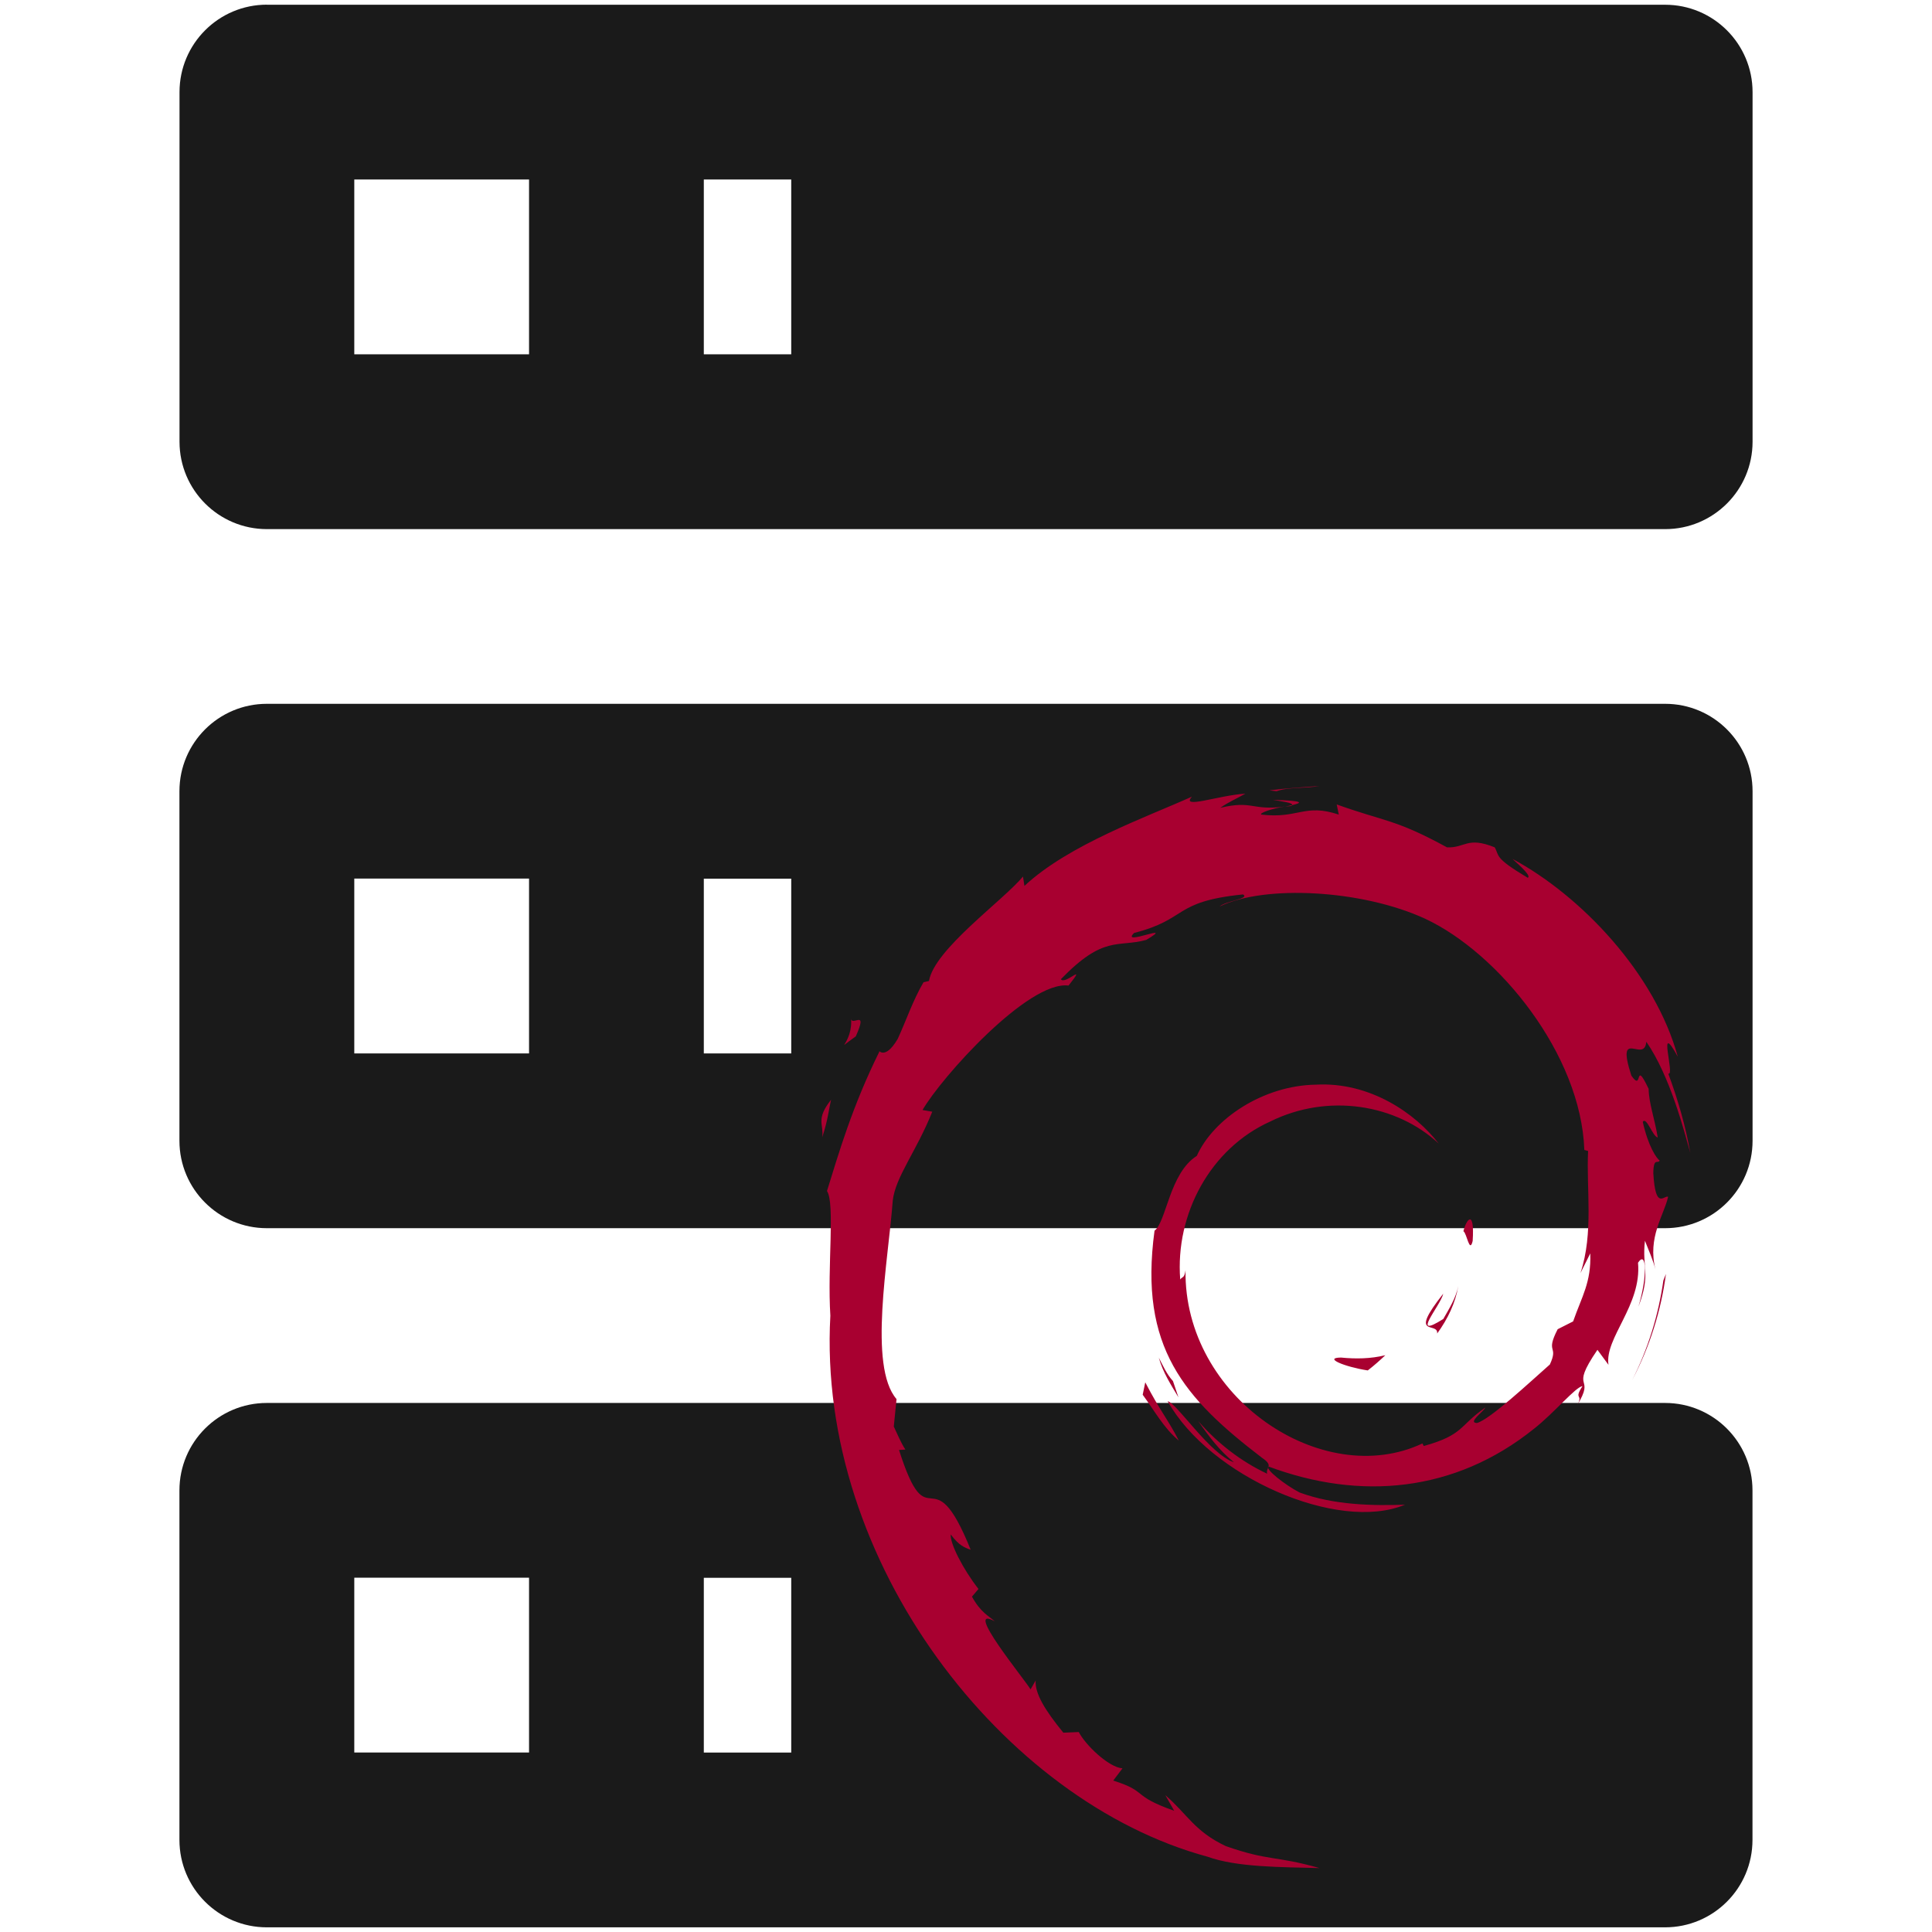
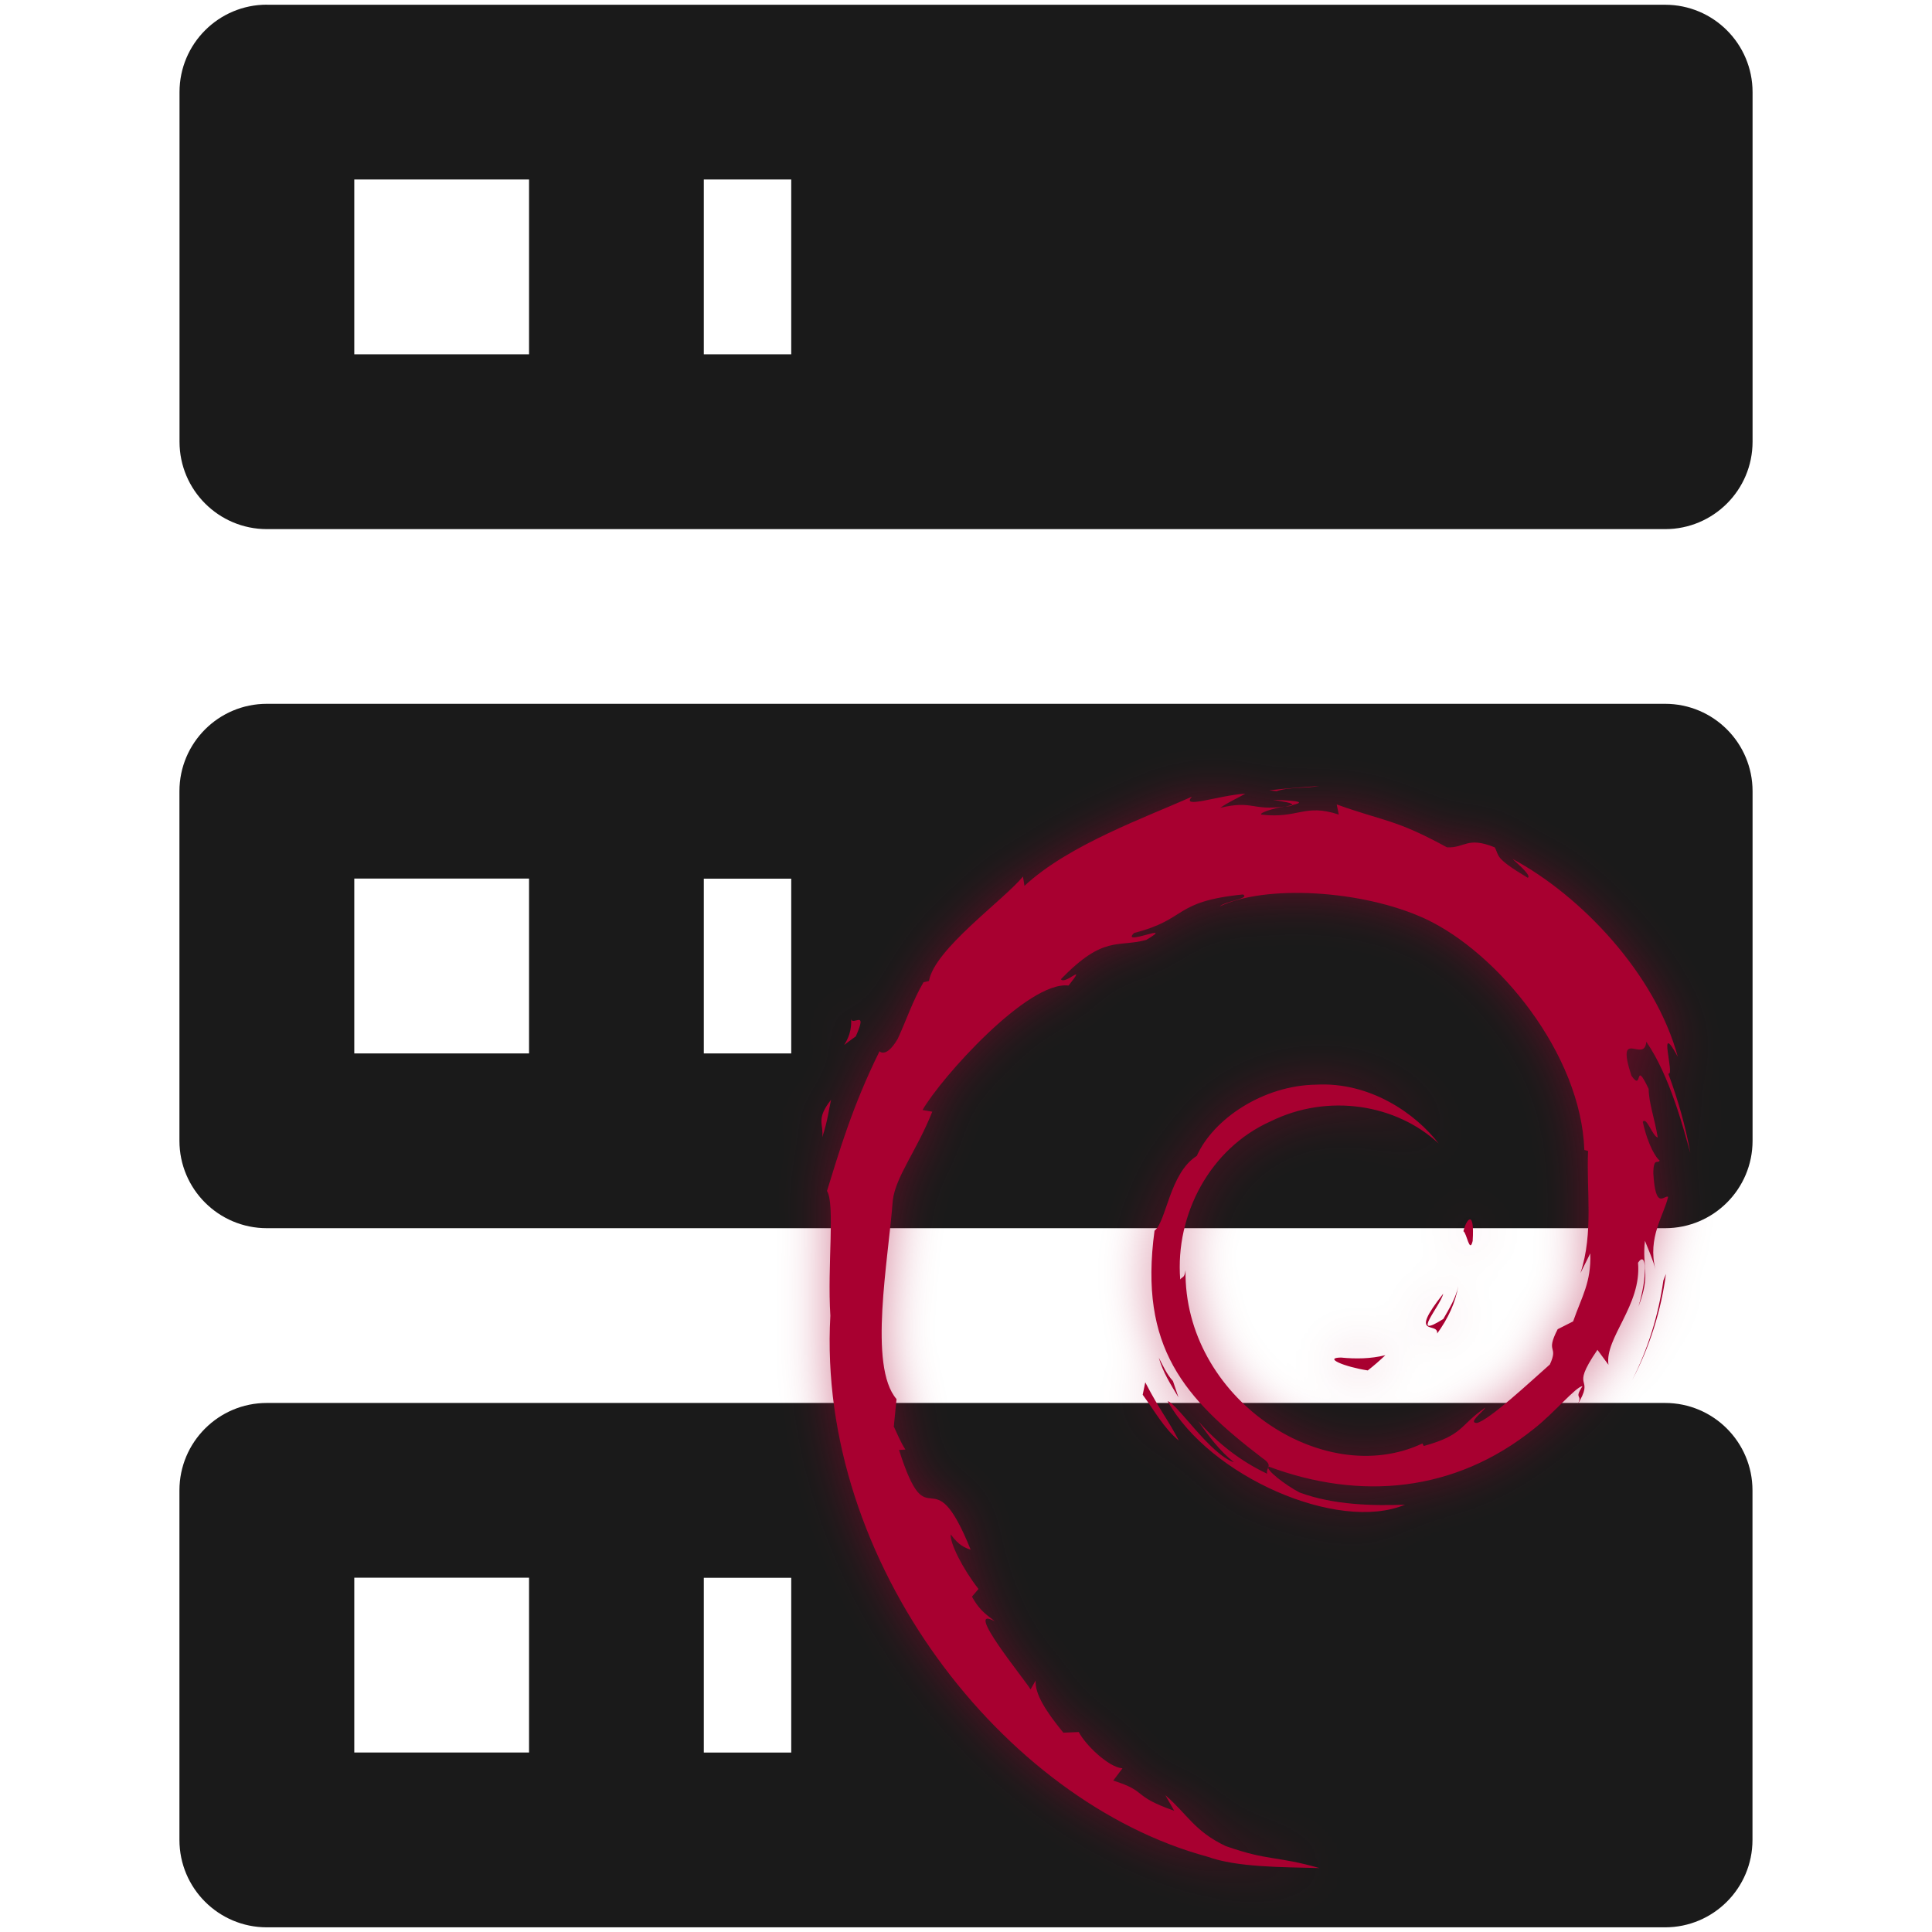
<svg xmlns="http://www.w3.org/2000/svg" id="mdi-server" viewBox="0 0 24 24" version="1.1" xml:space="preserve">
-   <defs id="defs1" />
+   <defs id="defs1">
+     <filter style="color-interpolation-filters:sRGB;" id="filter17" x="-0.067" y="-0.054" width="1.133" height="1.107">
+       <feFlood result="flood" in="SourceGraphic" flood-opacity="0.498" flood-color="rgb(77,77,77)" id="feFlood16" />
+       <feGaussianBlur result="blur" in="SourceGraphic" stdDeviation="0.3" id="feGaussianBlur16" />
+       <feOffset result="offset" in="blur" dx="0" dy="0" id="feOffset16" />
+       <feComposite result="comp1" operator="in" in="offset" in2="flood" id="feComposite16" />
+       <feComposite result="comp2" operator="over" in="SourceGraphic" in2="comp1" id="feComposite17" />
+     </filter>
+   </defs>
  <path d="M 3.315,0.059 H 20.685 a 1.086,1.086 0 0 1 1.086,1.086 v 4.342 a 1.086,1.086 0 0 1 -1.086,1.086 H 3.315 A 1.086,1.086 0 0 1 2.23,5.487 V 1.144 a 1.086,1.086 0 0 1 1.086,-1.086 m 0,8.685 H 20.685 a 1.086,1.086 0 0 1 1.086,1.086 v 4.342 a 1.086,1.086 0 0 1 -1.086,1.086 H 3.315 a 1.086,1.086 0 0 1 -1.086,-1.086 V 9.829 a 1.086,1.086 0 0 1 1.086,-1.086 m 0,8.685 h 17.369 a 1.086,1.086 0 0 1 1.086,1.086 v 4.342 a 1.086,1.086 0 0 1 -1.086,1.086 H 3.315 a 1.086,1.086 0 0 1 -1.086,-1.086 v -4.342 A 1.086,1.086 0 0 1 3.315,17.428 M 8.743,4.401 h 1.086 V 2.23 h -1.086 v 2.171 m 0,8.685 h 1.086 v -2.171 h -1.086 v 2.171 m 0,8.685 h 1.086 v -2.171 h -1.086 V 21.77 M 4.401,2.23 V 4.401 H 6.572 V 2.23 H 4.401 m 0,8.685 v 2.171 H 6.572 V 10.914 H 4.401 m 0,8.685 v 2.171 h 2.171 v -2.171 z" id="path1" style="fill:#1a1a1a;fill-opacity:1;stroke-width:1.086" />
-   <path d="m 16.658,16.864 c -0.223,0.003 0.042,0.115 0.333,0.16 0.081,-0.063 0.152,-0.126 0.218,-0.189 -0.184,0.045 -0.367,0.047 -0.551,0.029 m 1.194,-0.297 c 0.134,-0.184 0.228,-0.383 0.263,-0.591 -0.029,0.147 -0.11,0.276 -0.186,0.409 -0.417,0.263 -0.039,-0.155 0,-0.315 -0.446,0.564 -0.06,0.339 -0.076,0.496 m 0.441,-1.15 c 0.026,-0.402 -0.079,-0.273 -0.115,-0.121 0.042,0.021 0.076,0.284 0.115,0.121 M 15.813,9.936 c 0.118,0.021 0.257,0.037 0.236,0.066 0.131,-0.029 0.16,-0.055 -0.236,-0.066 m 0.236,0.066 -0.084,0.018 0.079,-0.008 z m 3.706,5.568 c 0.013,0.36 -0.105,0.535 -0.213,0.845 l -0.192,0.097 c -0.158,0.307 0.016,0.194 -0.097,0.438 -0.247,0.218 -0.746,0.685 -0.906,0.727 -0.118,-0.003 0.079,-0.139 0.105,-0.192 -0.328,0.226 -0.265,0.339 -0.766,0.478 l -0.016,-0.032 c -1.242,0.585 -2.966,-0.572 -2.943,-2.152 -0.013,0.1 -0.037,0.076 -0.066,0.115 -0.063,-0.814 0.375,-1.627 1.116,-1.961 0.724,-0.36 1.575,-0.213 2.095,0.273 -0.286,-0.373 -0.853,-0.769 -1.525,-0.732 -0.659,0.01 -1.276,0.428 -1.48,0.885 -0.339,0.213 -0.378,0.819 -0.525,0.929 -0.197,1.454 0.373,2.084 1.336,2.822 0.152,0.102 0.042,0.118 0.063,0.197 -0.32,-0.15 -0.614,-0.375 -0.856,-0.654 0.129,0.186 0.265,0.37 0.444,0.512 -0.302,-0.102 -0.706,-0.732 -0.824,-0.759 0.52,0.932 2.113,1.635 2.948,1.286 -0.386,0.013 -0.877,0.008 -1.31,-0.152 -0.181,-0.095 -0.43,-0.289 -0.386,-0.323 1.137,0.425 2.313,0.323 3.297,-0.467 0.249,-0.194 0.525,-0.528 0.604,-0.53 -0.118,0.178 0.021,0.087 -0.071,0.244 0.249,-0.402 -0.108,-0.163 0.257,-0.696 l 0.137,0.186 c -0.05,-0.333 0.415,-0.74 0.367,-1.268 0.108,-0.163 0.118,0.173 0.005,0.546 0.158,-0.412 0.042,-0.478 0.081,-0.819 0.045,0.116 0.1,0.236 0.131,0.357 -0.102,-0.399 0.105,-0.672 0.157,-0.903 -0.05,-0.024 -0.157,0.176 -0.184,-0.294 0.003,-0.205 0.058,-0.108 0.079,-0.157 -0.039,-0.024 -0.144,-0.181 -0.21,-0.48 0.047,-0.071 0.123,0.184 0.186,0.194 -0.039,-0.239 -0.11,-0.423 -0.113,-0.604 -0.184,-0.386 -0.066,0.052 -0.215,-0.165 -0.197,-0.614 0.163,-0.142 0.186,-0.42 0.297,0.43 0.467,1.1 0.546,1.378 -0.06,-0.339 -0.155,-0.664 -0.273,-0.982 0.089,0.037 -0.147,-0.696 0.118,-0.21 -0.281,-1.034 -1.205,-2.003 -2.053,-2.457 0.105,0.095 0.236,0.215 0.189,0.234 -0.423,-0.252 -0.349,-0.27 -0.41,-0.378 -0.344,-0.139 -0.367,0.01 -0.593,0 -0.648,-0.354 -0.772,-0.318 -1.37,-0.533 l 0.026,0.126 c -0.43,-0.142 -0.501,0.055 -0.963,0 -0.029,-0.021 0.15,-0.079 0.294,-0.1 -0.415,0.055 -0.396,-0.081 -0.803,0.016 0.1,-0.071 0.205,-0.115 0.312,-0.176 -0.339,0.021 -0.808,0.197 -0.664,0.037 C 14.259,10.144 13.277,10.49 12.726,11.005 L 12.708,10.889 c -0.252,0.302 -1.1,0.903 -1.168,1.297 l -0.068,0.016 c -0.131,0.223 -0.215,0.475 -0.32,0.703 -0.171,0.291 -0.252,0.113 -0.228,0.158 -0.339,0.685 -0.504,1.26 -0.651,1.732 0.102,0.155 0.003,0.929 0.042,1.549 -0.171,3.061 2.15,6.035 4.683,6.72 0.37,0.134 0.924,0.129 1.394,0.142 -0.554,-0.157 -0.625,-0.084 -1.165,-0.273 -0.389,-0.184 -0.475,-0.394 -0.751,-0.633 l 0.11,0.194 C 14.044,22.303 14.27,22.258 13.829,22.119 L 13.944,21.967 c -0.176,-0.013 -0.465,-0.297 -0.543,-0.451 l -0.192,0.008 c -0.231,-0.283 -0.354,-0.488 -0.344,-0.648 l -0.063,0.11 c -0.071,-0.121 -0.848,-1.066 -0.444,-0.845 -0.076,-0.068 -0.176,-0.11 -0.284,-0.307 l 0.081,-0.095 c -0.194,-0.249 -0.357,-0.57 -0.344,-0.677 0.102,0.139 0.176,0.165 0.247,0.189 -0.491,-1.218 -0.517,-0.068 -0.89,-1.239 l 0.079,-0.005 c -0.06,-0.092 -0.097,-0.189 -0.144,-0.286 l 0.034,-0.341 c -0.354,-0.409 -0.1,-1.735 -0.047,-2.465 0.034,-0.297 0.294,-0.612 0.491,-1.105 l -0.121,-0.021 c 0.231,-0.402 1.312,-1.609 1.814,-1.546 0.241,-0.304 -0.047,0 -0.095,-0.079 0.533,-0.551 0.701,-0.391 1.06,-0.488 0.388,-0.231 -0.333,0.089 -0.15,-0.087 0.672,-0.171 0.475,-0.389 1.352,-0.478 0.092,0.052 -0.215,0.081 -0.291,0.15 0.559,-0.273 1.769,-0.21 2.554,0.152 0.911,0.425 1.937,1.685 1.977,2.872 l 0.047,0.013 c -0.024,0.47 0.071,1.016 -0.095,1.517 z m -5.528,1.601 -0.032,0.155 c 0.147,0.199 0.262,0.415 0.449,0.57 -0.134,-0.262 -0.234,-0.37 -0.417,-0.724 m 0.344,-0.016 c -0.079,-0.087 -0.123,-0.189 -0.176,-0.291 0.05,0.181 0.15,0.336 0.244,0.493 z m 6.124,-1.331 -0.032,0.081 c -0.06,0.425 -0.189,0.848 -0.388,1.239 0.218,-0.412 0.36,-0.864 0.42,-1.32 M 15.858,9.829 c 0.15,-0.055 0.37,-0.032 0.53,-0.066 -0.207,0.018 -0.415,0.029 -0.62,0.055 z m -5.287,2.811 c 0.034,0.32 -0.241,0.446 0.06,0.234 0.163,-0.365 -0.063,-0.1 -0.06,-0.234 m -0.357,1.488 c 0.071,-0.215 0.081,-0.344 0.11,-0.467 -0.194,0.247 -0.089,0.299 -0.11,0.467" style="fill:#a80030;stroke-width:0.026" id="path1-7" />
+   <path d="m 16.658,16.864 c -0.223,0.003 0.042,0.115 0.333,0.16 0.081,-0.063 0.152,-0.126 0.218,-0.189 -0.184,0.045 -0.367,0.047 -0.551,0.029 m 1.194,-0.297 c 0.134,-0.184 0.228,-0.383 0.263,-0.591 -0.029,0.147 -0.11,0.276 -0.186,0.409 -0.417,0.263 -0.039,-0.155 0,-0.315 -0.446,0.564 -0.06,0.339 -0.076,0.496 m 0.441,-1.15 c 0.026,-0.402 -0.079,-0.273 -0.115,-0.121 0.042,0.021 0.076,0.284 0.115,0.121 M 15.813,9.936 c 0.118,0.021 0.257,0.037 0.236,0.066 0.131,-0.029 0.16,-0.055 -0.236,-0.066 m 0.236,0.066 -0.084,0.018 0.079,-0.008 z m 3.706,5.568 c 0.013,0.36 -0.105,0.535 -0.213,0.845 l -0.192,0.097 c -0.158,0.307 0.016,0.194 -0.097,0.438 -0.247,0.218 -0.746,0.685 -0.906,0.727 -0.118,-0.003 0.079,-0.139 0.105,-0.192 -0.328,0.226 -0.265,0.339 -0.766,0.478 l -0.016,-0.032 c -1.242,0.585 -2.966,-0.572 -2.943,-2.152 -0.013,0.1 -0.037,0.076 -0.066,0.115 -0.063,-0.814 0.375,-1.627 1.116,-1.961 0.724,-0.36 1.575,-0.213 2.095,0.273 -0.286,-0.373 -0.853,-0.769 -1.525,-0.732 -0.659,0.01 -1.276,0.428 -1.48,0.885 -0.339,0.213 -0.378,0.819 -0.525,0.929 -0.197,1.454 0.373,2.084 1.336,2.822 0.152,0.102 0.042,0.118 0.063,0.197 -0.32,-0.15 -0.614,-0.375 -0.856,-0.654 0.129,0.186 0.265,0.37 0.444,0.512 -0.302,-0.102 -0.706,-0.732 -0.824,-0.759 0.52,0.932 2.113,1.635 2.948,1.286 -0.386,0.013 -0.877,0.008 -1.31,-0.152 -0.181,-0.095 -0.43,-0.289 -0.386,-0.323 1.137,0.425 2.313,0.323 3.297,-0.467 0.249,-0.194 0.525,-0.528 0.604,-0.53 -0.118,0.178 0.021,0.087 -0.071,0.244 0.249,-0.402 -0.108,-0.163 0.257,-0.696 l 0.137,0.186 c -0.05,-0.333 0.415,-0.74 0.367,-1.268 0.108,-0.163 0.118,0.173 0.005,0.546 0.158,-0.412 0.042,-0.478 0.081,-0.819 0.045,0.116 0.1,0.236 0.131,0.357 -0.102,-0.399 0.105,-0.672 0.157,-0.903 -0.05,-0.024 -0.157,0.176 -0.184,-0.294 0.003,-0.205 0.058,-0.108 0.079,-0.157 -0.039,-0.024 -0.144,-0.181 -0.21,-0.48 0.047,-0.071 0.123,0.184 0.186,0.194 -0.039,-0.239 -0.11,-0.423 -0.113,-0.604 -0.184,-0.386 -0.066,0.052 -0.215,-0.165 -0.197,-0.614 0.163,-0.142 0.186,-0.42 0.297,0.43 0.467,1.1 0.546,1.378 -0.06,-0.339 -0.155,-0.664 -0.273,-0.982 0.089,0.037 -0.147,-0.696 0.118,-0.21 -0.281,-1.034 -1.205,-2.003 -2.053,-2.457 0.105,0.095 0.236,0.215 0.189,0.234 -0.423,-0.252 -0.349,-0.27 -0.41,-0.378 -0.344,-0.139 -0.367,0.01 -0.593,0 -0.648,-0.354 -0.772,-0.318 -1.37,-0.533 l 0.026,0.126 c -0.43,-0.142 -0.501,0.055 -0.963,0 -0.029,-0.021 0.15,-0.079 0.294,-0.1 -0.415,0.055 -0.396,-0.081 -0.803,0.016 0.1,-0.071 0.205,-0.115 0.312,-0.176 -0.339,0.021 -0.808,0.197 -0.664,0.037 C 14.259,10.144 13.277,10.49 12.726,11.005 L 12.708,10.889 c -0.252,0.302 -1.1,0.903 -1.168,1.297 l -0.068,0.016 c -0.131,0.223 -0.215,0.475 -0.32,0.703 -0.171,0.291 -0.252,0.113 -0.228,0.158 -0.339,0.685 -0.504,1.26 -0.651,1.732 0.102,0.155 0.003,0.929 0.042,1.549 -0.171,3.061 2.15,6.035 4.683,6.72 0.37,0.134 0.924,0.129 1.394,0.142 -0.554,-0.157 -0.625,-0.084 -1.165,-0.273 -0.389,-0.184 -0.475,-0.394 -0.751,-0.633 l 0.11,0.194 C 14.044,22.303 14.27,22.258 13.829,22.119 L 13.944,21.967 c -0.176,-0.013 -0.465,-0.297 -0.543,-0.451 l -0.192,0.008 c -0.231,-0.283 -0.354,-0.488 -0.344,-0.648 l -0.063,0.11 c -0.071,-0.121 -0.848,-1.066 -0.444,-0.845 -0.076,-0.068 -0.176,-0.11 -0.284,-0.307 l 0.081,-0.095 c -0.194,-0.249 -0.357,-0.57 -0.344,-0.677 0.102,0.139 0.176,0.165 0.247,0.189 -0.491,-1.218 -0.517,-0.068 -0.89,-1.239 l 0.079,-0.005 c -0.06,-0.092 -0.097,-0.189 -0.144,-0.286 l 0.034,-0.341 c -0.354,-0.409 -0.1,-1.735 -0.047,-2.465 0.034,-0.297 0.294,-0.612 0.491,-1.105 l -0.121,-0.021 c 0.231,-0.402 1.312,-1.609 1.814,-1.546 0.241,-0.304 -0.047,0 -0.095,-0.079 0.533,-0.551 0.701,-0.391 1.06,-0.488 0.388,-0.231 -0.333,0.089 -0.15,-0.087 0.672,-0.171 0.475,-0.389 1.352,-0.478 0.092,0.052 -0.215,0.081 -0.291,0.15 0.559,-0.273 1.769,-0.21 2.554,0.152 0.911,0.425 1.937,1.685 1.977,2.872 l 0.047,0.013 c -0.024,0.47 0.071,1.016 -0.095,1.517 z m -5.528,1.601 -0.032,0.155 c 0.147,0.199 0.262,0.415 0.449,0.57 -0.134,-0.262 -0.234,-0.37 -0.417,-0.724 m 0.344,-0.016 c -0.079,-0.087 -0.123,-0.189 -0.176,-0.291 0.05,0.181 0.15,0.336 0.244,0.493 z m 6.124,-1.331 -0.032,0.081 c -0.06,0.425 -0.189,0.848 -0.388,1.239 0.218,-0.412 0.36,-0.864 0.42,-1.32 M 15.858,9.829 c 0.15,-0.055 0.37,-0.032 0.53,-0.066 -0.207,0.018 -0.415,0.029 -0.62,0.055 z m -5.287,2.811 c 0.034,0.32 -0.241,0.446 0.06,0.234 0.163,-0.365 -0.063,-0.1 -0.06,-0.234 m -0.357,1.488 c 0.071,-0.215 0.081,-0.344 0.11,-0.467 -0.194,0.247 -0.089,0.299 -0.11,0.467" style="fill:#a80030;stroke-width:0.026;filter:url(#filter17)" id="path1-7" />
</svg>
